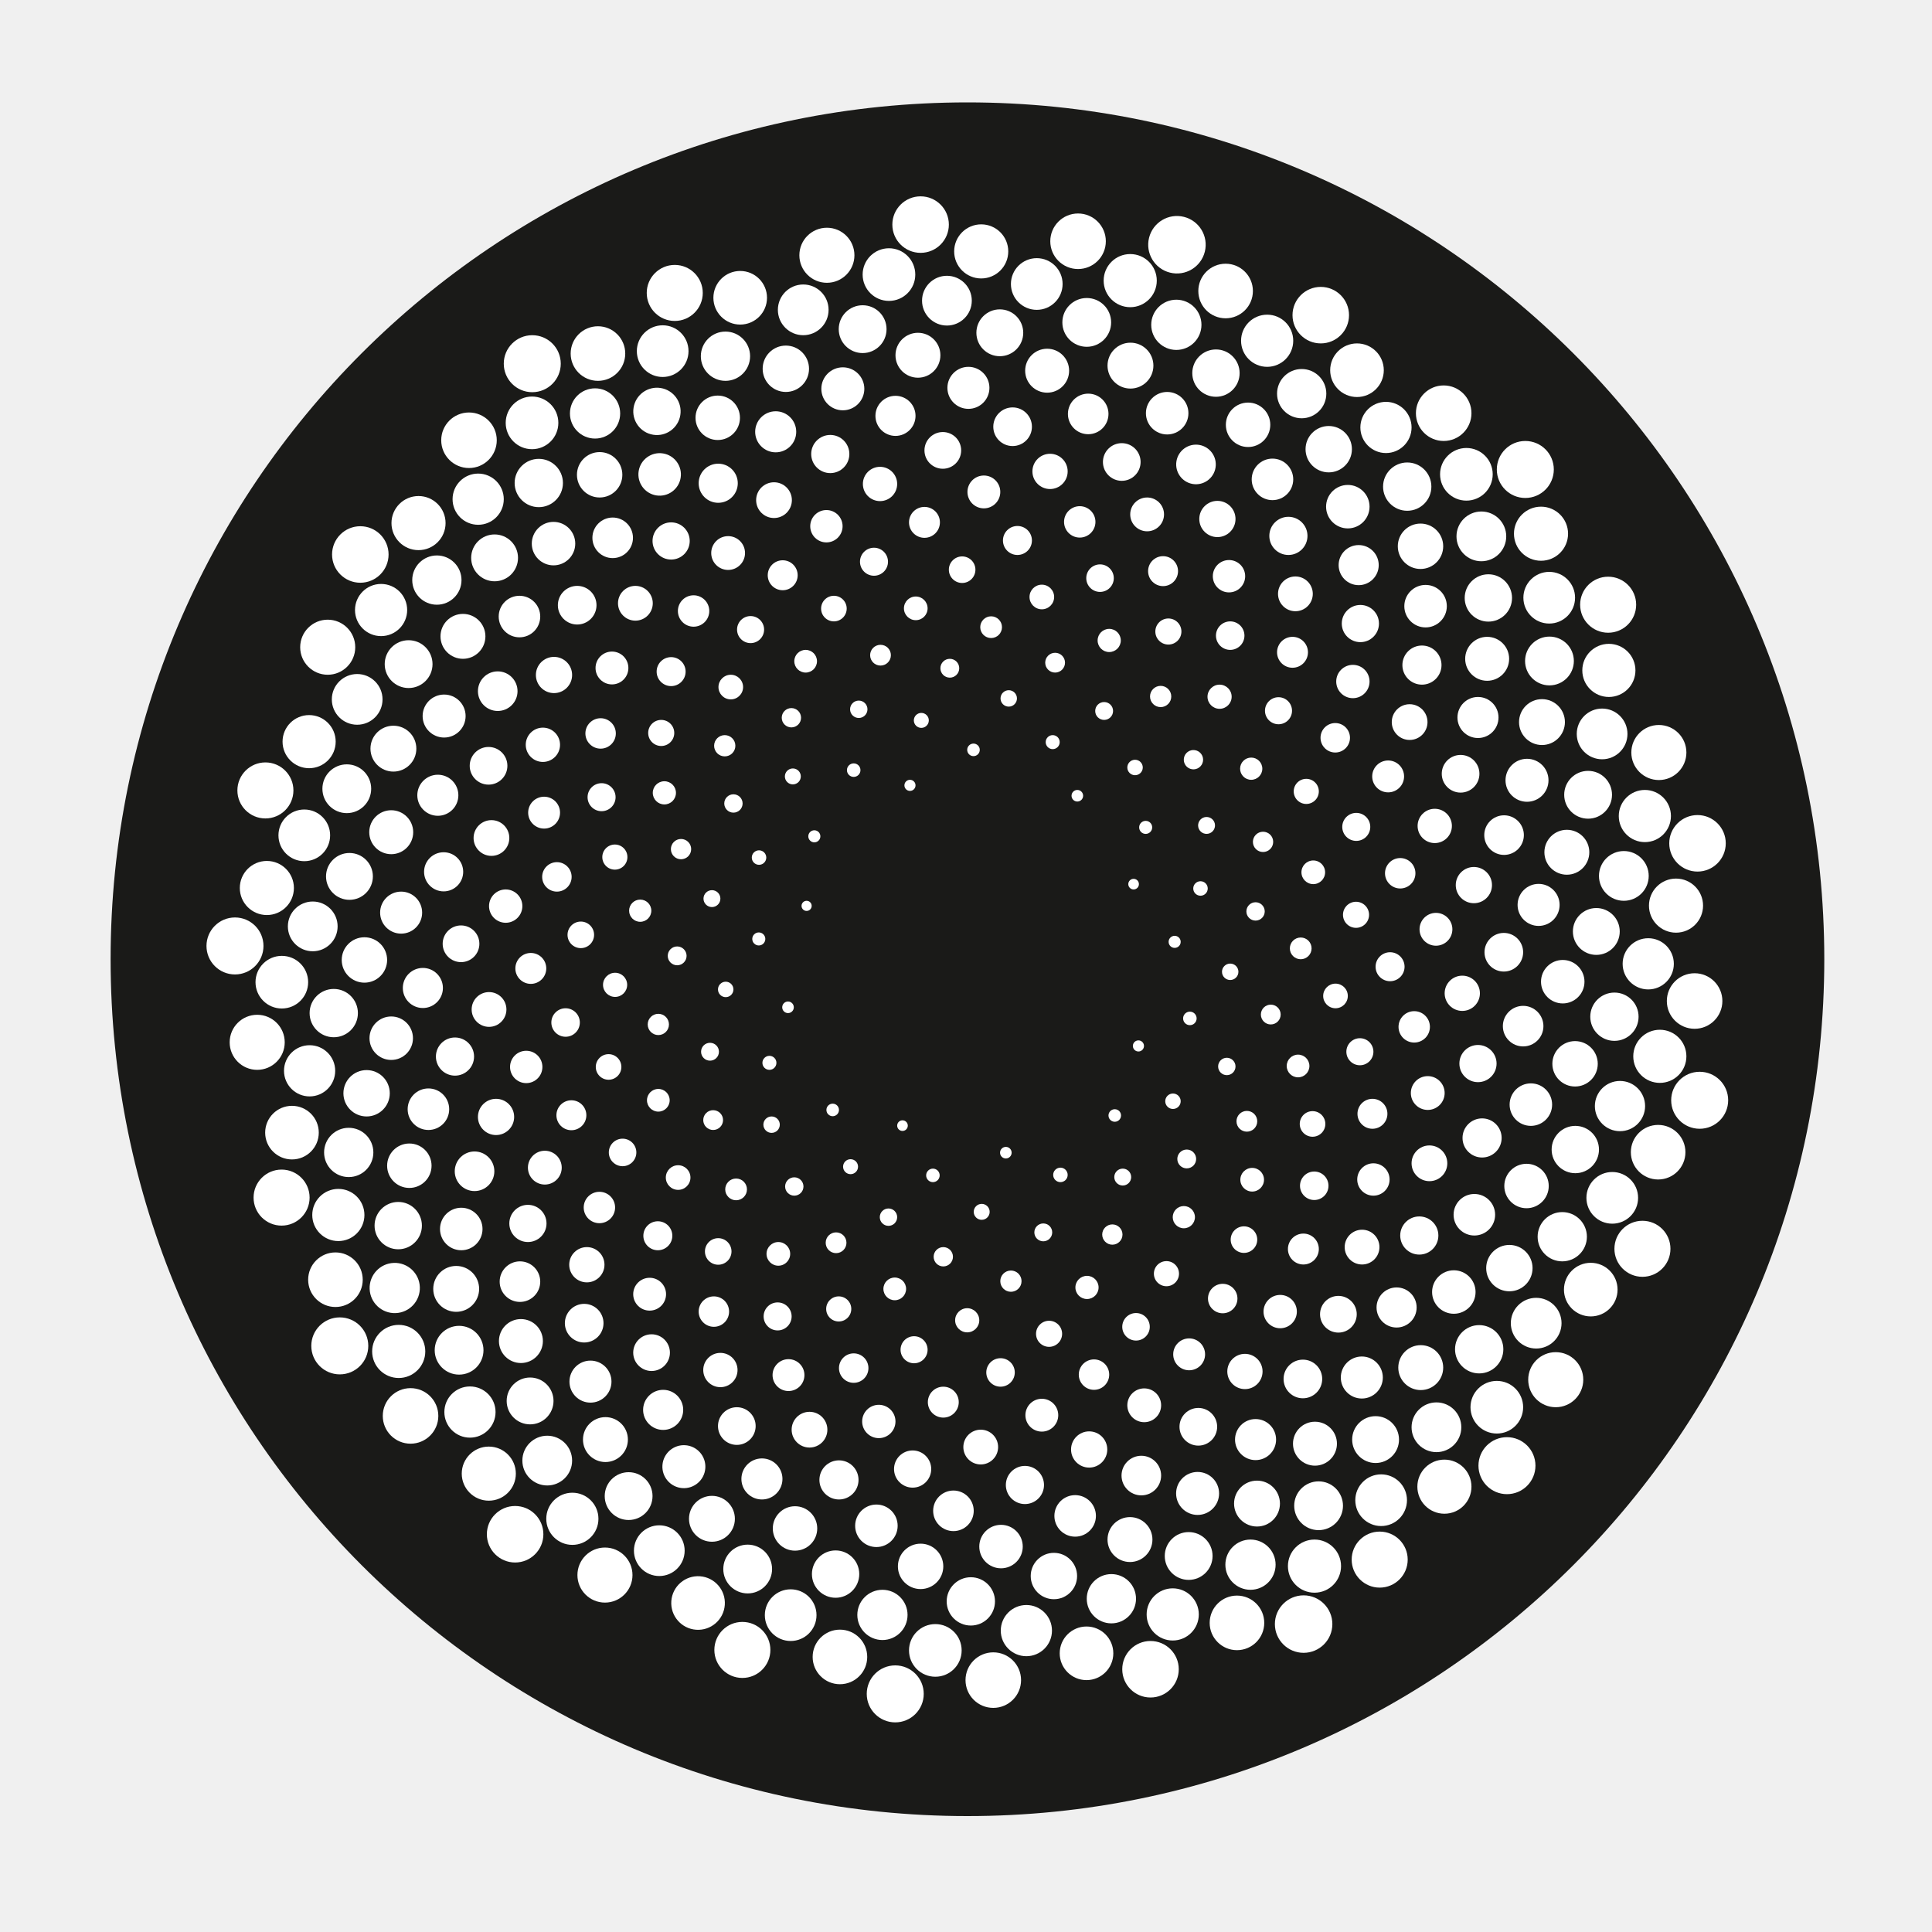
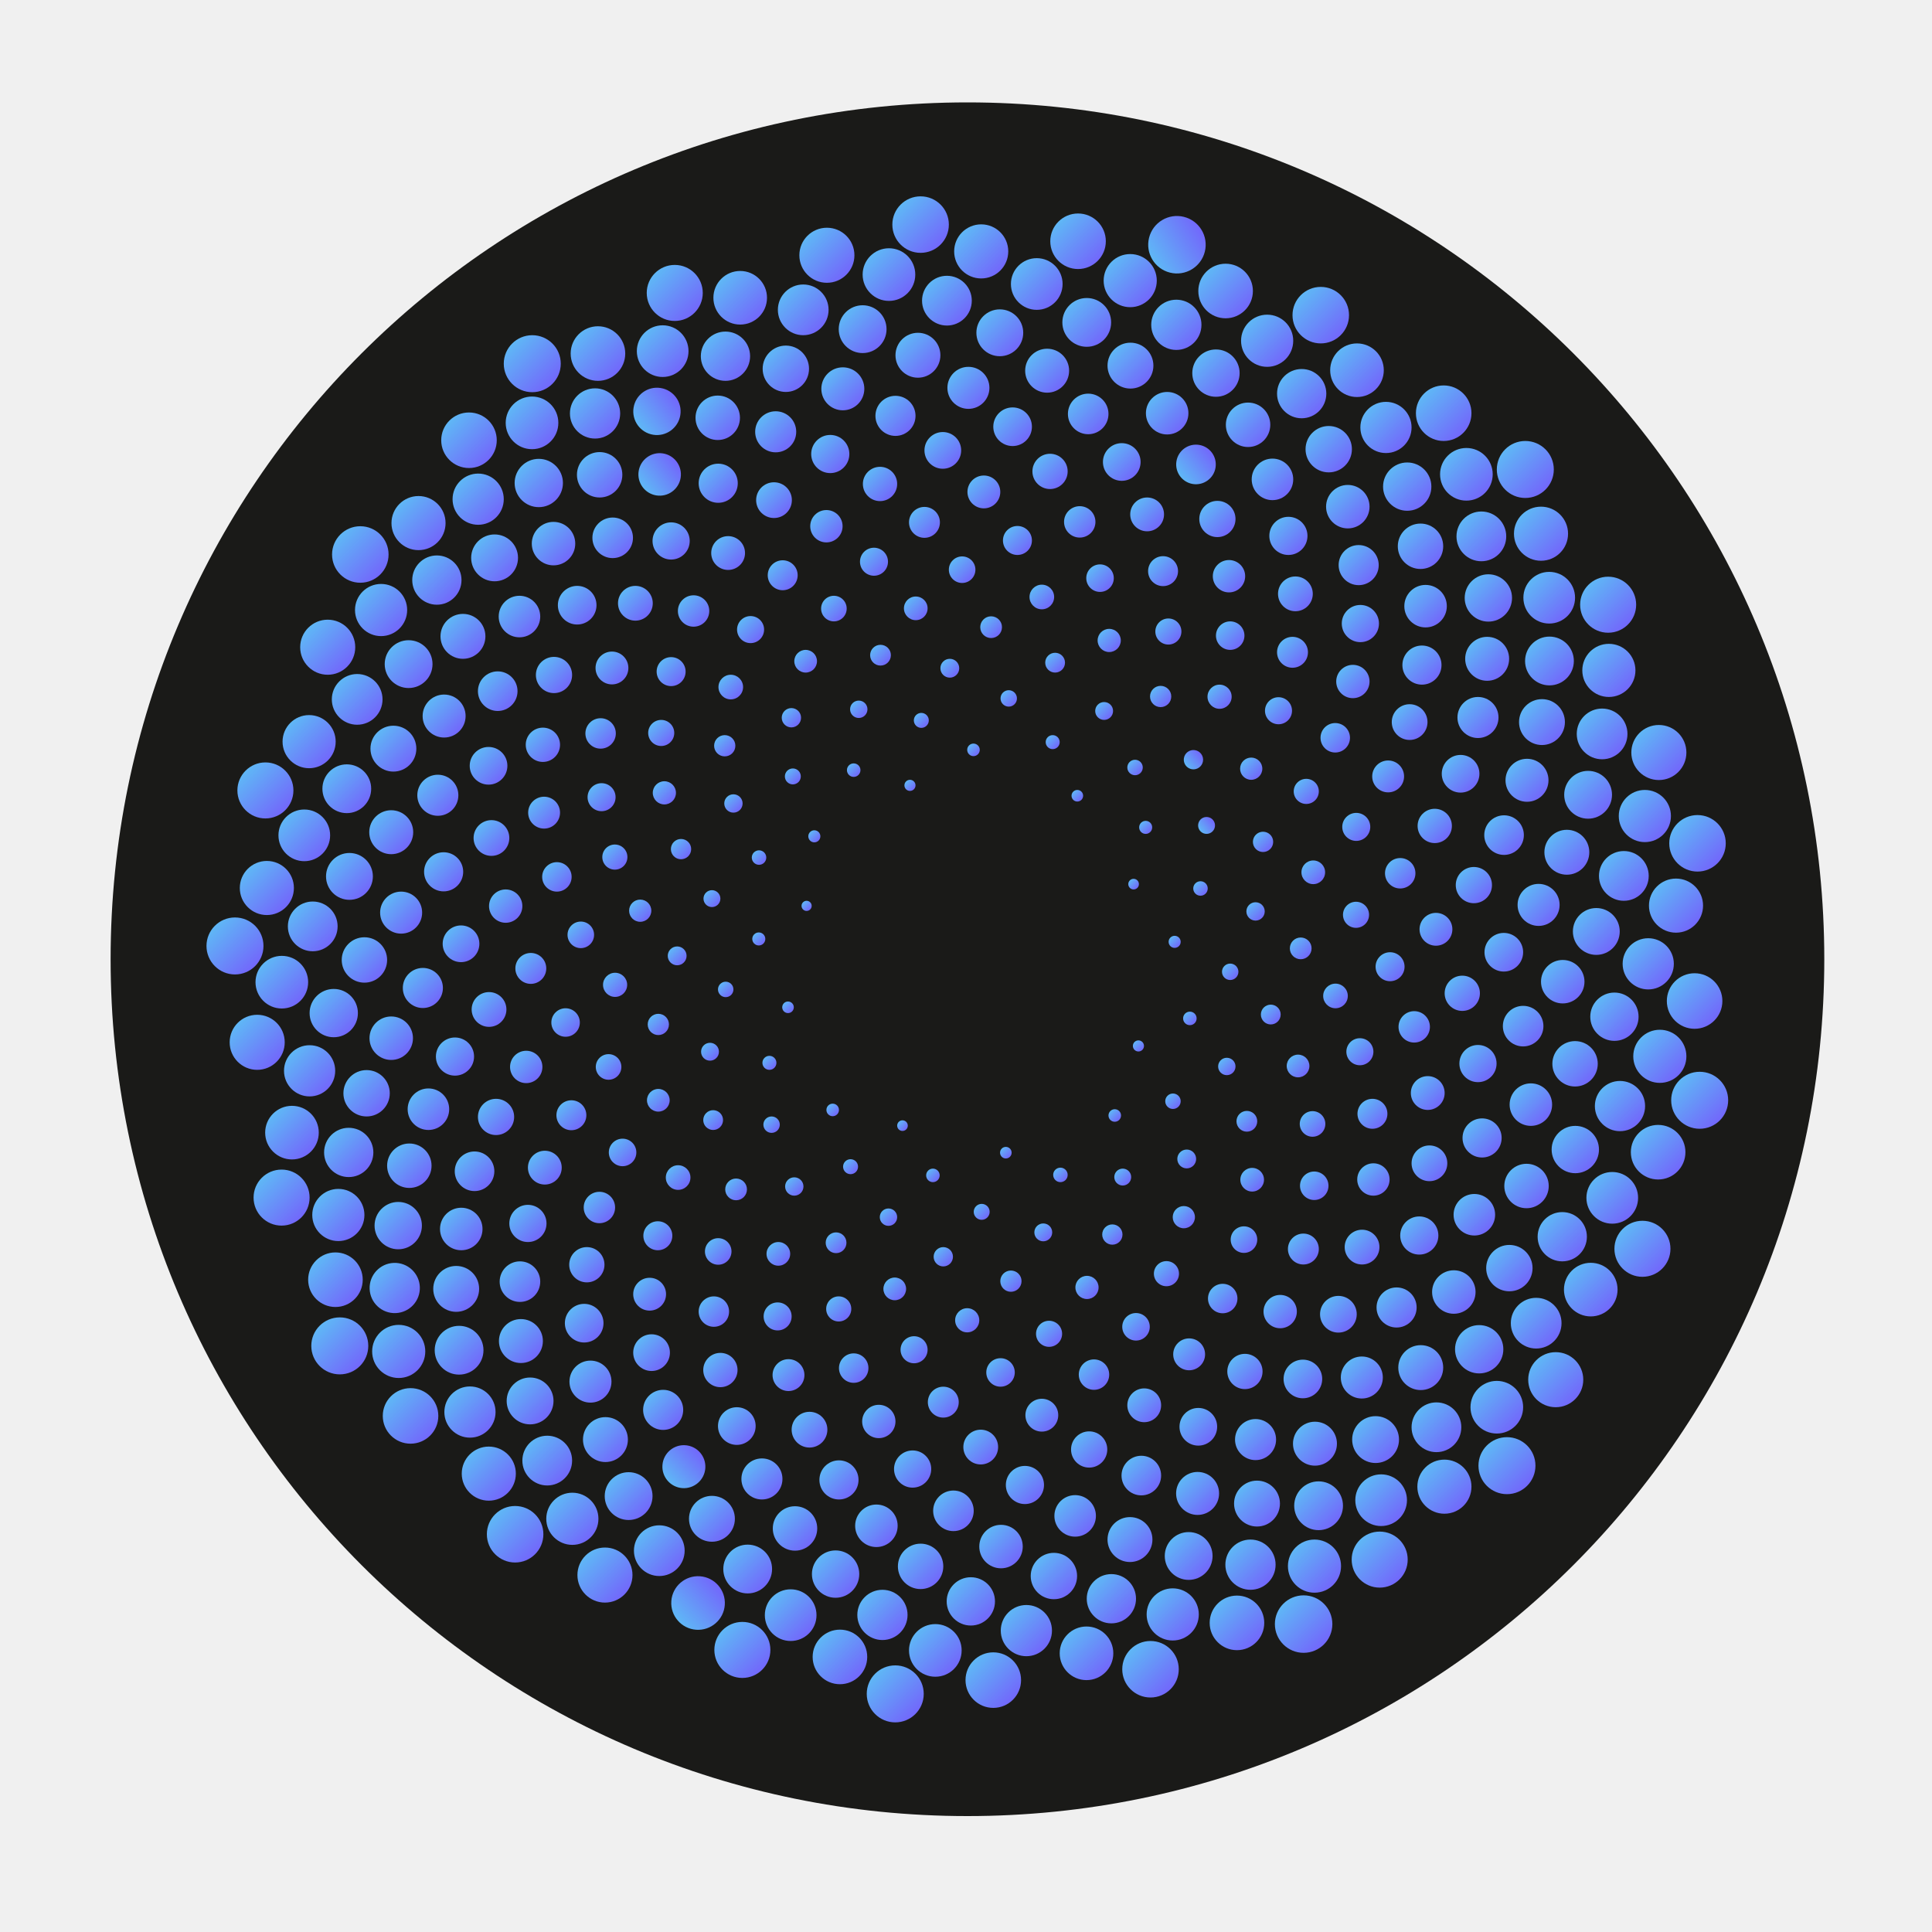
<svg xmlns="http://www.w3.org/2000/svg" version="1.1" viewBox="0 0 800 800">
  <defs>
    <style>
-       .st0 {
-         fill: #1a1a18;
-       }
- 
-       .st1 {
-         fill: #fff;
-       }
+       .st0 { fill: #1a1a18; }
+       .st1 { fill: url(#dotgrad); }
    </style>
+     <linearGradient id="dotgrad" x1="0%" y1="0%" x2="100%" y2="100%">
+       <stop offset="0%" style="stop-color:#5bc8f5" />
+       <stop offset="100%" style="stop-color:#7657FC" />
+     </linearGradient>
  </defs>
  <g id="Layer_2">
    <circle class="st0" cx="400.6" cy="397.2" r="354.8" />
  </g>
  <g id="_x32_">
    <g>
      <circle class="st1" cx="334" cy="375.1" r="2.1" />
      <circle class="st1" cx="469.4" cy="366.1" r="2.2" />
      <circle class="st1" cx="373.7" cy="466.1" r="2.2" />
      <circle class="st1" cx="376.8" cy="325.2" r="2.3" />
      <circle class="st1" cx="471.4" cy="433.1" r="2.3" />
      <circle class="st1" cx="326.3" cy="417.1" r="2.4" />
      <circle class="st1" cx="446.1" cy="329.5" r="2.4" />
      <circle class="st1" cx="416.5" cy="477.3" r="2.4" />
      <circle class="st1" cx="337.2" cy="346.3" r="2.5" />
      <circle class="st1" cx="486.4" cy="390" r="2.5" />
      <circle class="st1" cx="344.8" cy="459.6" r="2.6" />
      <circle class="st1" cx="403.1" cy="310.5" r="2.6" />
      <circle class="st1" cx="461.6" cy="461.9" r="2.6" />
      <circle class="st1" cx="314.2" cy="388.8" r="2.7" />
      <circle class="st1" cx="474.4" cy="342.6" r="2.7" />
      <circle class="st1" cx="386.3" cy="486.7" r="2.8" />
      <circle class="st1" cx="353.5" cy="318.9" r="2.8" />
      <circle class="st1" cx="492.7" cy="421.7" r="2.8" />
      <circle class="st1" cx="318.6" cy="440.1" r="2.9" />
      <circle class="st1" cx="435.9" cy="307.3" r="2.9" />
      <circle class="st1" cx="439.1" cy="486.5" r="3" />
      <circle class="st1" cx="314.3" cy="355.1" r="3" />
      <circle class="st1" cx="497.1" cy="367.9" r="3" />
      <circle class="st1" cx="352.2" cy="483.1" r="3.1" />
      <circle class="st1" cx="381.5" cy="298.3" r="3.1" />
      <circle class="st1" cx="485.7" cy="456" r="3.2" />
      <circle class="st1" cx="300.5" cy="409.7" r="3.2" />
      <circle class="st1" cx="470" cy="317.8" r="3.2" />
      <circle class="st1" cx="406.5" cy="501.8" r="3.3" />
      <circle class="st1" cx="328.3" cy="321.5" r="3.3" />
      <circle class="st1" cx="509.4" cy="402.4" r="3.4" />
      <circle class="st1" cx="319.5" cy="465.7" r="3.4" />
      <circle class="st1" cx="417.7" cy="289.2" r="3.4" />
      <circle class="st1" cx="464.9" cy="487.4" r="3.5" />
      <circle class="st1" cx="294.8" cy="372.1" r="3.5" />
      <circle class="st1" cx="499.8" cy="341.9" r="3.5" transform="translate(82.2 780.5) rotate(-80.8)" />
      <circle class="st1" cx="367.9" cy="504" r="3.6" />
      <circle class="st1" cx="355.6" cy="293.7" r="3.6" />
      <circle class="st1" cx="508" cy="441.6" r="3.6" />
      <circle class="st1" cx="294" cy="435.5" r="3.7" />
      <circle class="st1" cx="457.2" cy="294.4" r="3.7" />
      <circle class="st1" cx="432" cy="510.3" r="3.7" />
      <circle class="st1" cx="303.7" cy="332.7" r="3.8" />
      <circle class="st1" cx="519.9" cy="377.4" r="3.8" />
      <circle class="st1" cx="328.9" cy="491.3" r="3.8" />
      <circle class="st1" cx="393.3" cy="276.7" r="3.9" />
      <circle class="st1" cx="491.4" cy="479.9" r="3.9" />
      <circle class="st1" cx="280.4" cy="395.8" r="3.9" />
      <circle class="st1" cx="494.3" cy="314.7" r="4" transform="translate(104.5 752.2) rotate(-80.8)" />
      <circle class="st1" cx="390.6" cy="520.4" r="4" />
      <circle class="st1" cx="327.7" cy="297.2" r="4" />
      <circle class="st1" cx="526.2" cy="420.1" r="4.1" />
      <circle class="st1" cx="295.3" cy="463.8" r="4.1" />
      <circle class="st1" cx="436.9" cy="274.4" r="4.1" />
      <circle class="st1" cx="460.6" cy="511.2" r="4.2" />
      <circle class="st1" cx="282" cy="351.6" r="4.2" />
      <circle class="st1" cx="523" cy="348.6" r="4.2" />
      <circle class="st1" cx="346.2" cy="514.6" r="4.3" />
      <circle class="st1" cx="364.6" cy="271.3" r="4.3" />
      <circle class="st1" cx="516.3" cy="464.3" r="4.3" />
      <circle class="st1" cx="272.6" cy="424.2" r="4.4" />
      <circle class="st1" cx="480.6" cy="288.4" r="4.4" />
      <circle class="st1" cx="418.6" cy="530.5" r="4.4" />
      <circle class="st1" cx="300.1" cy="308.8" r="4.4" />
      <circle class="st1" cx="538.6" cy="392.7" r="4.5" />
      <circle class="st1" cx="304.8" cy="492.5" r="4.5" />
      <circle class="st1" cx="410.4" cy="259.7" r="4.5" />
      <circle class="st1" cx="490.2" cy="504" r="4.6" />
      <circle class="st1" cx="265.1" cy="377.1" r="4.6" />
      <circle class="st1" cx="518.1" cy="318.3" r="4.6" />
      <circle class="st1" cx="370.5" cy="533.7" r="4.7" />
      <circle class="st1" cx="333.6" cy="273.8" r="4.7" />
      <circle class="st1" cx="537.5" cy="441.4" r="4.7" />
      <circle class="st1" cx="272.6" cy="455.6" r="4.7" />
      <circle class="st1" cx="459.3" cy="265.2" r="4.8" />
      <circle class="st1" cx="450.1" cy="533.1" r="4.8" />
      <circle class="st1" cx="275.1" cy="328.3" r="4.8" />
      <circle class="st1" cx="543.8" cy="361.2" r="4.9" />
      <circle class="st1" cx="322.3" cy="519.2" r="4.9" />
      <circle class="st1" cx="379.2" cy="251.9" r="4.9" />
      <circle class="st1" cx="518.5" cy="488.5" r="4.9" />
      <circle class="st1" cx="254.7" cy="407.8" r="5" />
      <circle class="st1" cx="505" cy="288.5" r="5" />
      <circle class="st1" cx="400.5" cy="546.7" r="5" />
      <circle class="st1" cx="302.6" cy="284.5" r="5.1" />
      <circle class="st1" cx="553" cy="412.4" r="5.1" />
      <circle class="st1" cx="280.8" cy="487.6" r="5.1" />
      <circle class="st1" cx="431.4" cy="247.2" r="5.1" />
      <circle class="st1" cx="483" cy="527.4" r="5.2" />
      <circle class="st1" cx="254.6" cy="354.9" r="5.2" />
      <circle class="st1" cx="540.9" cy="327.7" r="5.2" />
      <circle class="st1" cx="347.3" cy="542" r="5.2" />
      <circle class="st1" cx="345.3" cy="252" r="5.3" />
      <circle class="st1" cx="543.5" cy="465.4" r="5.3" />
      <circle class="st1" cx="252" cy="441.8" r="5.3" />
      <circle class="st1" cx="483.8" cy="261.5" r="5.4" />
      <circle class="st1" cx="434.4" cy="552.3" r="5.4" />
      <circle class="st1" cx="273.8" cy="303.5" r="5.4" />
      <circle class="st1" cx="561.5" cy="378.8" r="5.4" />
      <circle class="st1" cx="297.4" cy="518.2" r="5.5" />
      <circle class="st1" cx="398.4" cy="235.9" r="5.5" />
      <circle class="st1" cx="515.1" cy="513.3" r="5.5" />
      <circle class="st1" cx="240.5" cy="387.1" r="5.5" />
      <circle class="st1" cx="529.4" cy="294.3" r="5.6" />
      <circle class="st1" cx="378.5" cy="558.9" r="5.6" />
      <circle class="st1" cx="310.8" cy="260.7" r="5.6" />
      <circle class="st1" cx="563.1" cy="435.5" r="5.6" />
      <circle class="st1" cx="257.8" cy="477.2" r="5.7" />
      <circle class="st1" cx="455.5" cy="239.4" r="5.7" />
      <circle class="st1" cx="470.4" cy="549.4" r="5.7" />
      <circle class="st1" cx="249.1" cy="330.1" r="5.8" />
      <circle class="st1" cx="561.6" cy="342.4" r="5.8" />
      <circle class="st1" cx="322" cy="545.1" r="5.8" />
      <circle class="st1" cx="361.9" cy="232.6" r="5.8" />
      <circle class="st1" cx="544.2" cy="491" r="5.9" />
      <circle class="st1" cx="234.2" cy="423.4" r="5.9" />
      <circle class="st1" cx="509.4" cy="263.2" r="5.9" />
      <circle class="st1" cx="414.3" cy="568.3" r="5.9" />
      <circle class="st1" cx="277.9" cy="278.1" r="6" />
      <circle class="st1" cx="575.6" cy="400.3" r="6" />
      <circle class="st1" cx="272.4" cy="511.7" r="6" />
      <circle class="st1" cx="421.3" cy="223.8" r="6" />
      <circle class="st1" cx="506.3" cy="537.7" r="6.1" />
      <circle class="st1" cx="230.6" cy="363.1" r="6.1" />
      <circle class="st1" cx="552.9" cy="305.5" r="6.1" />
      <circle class="st1" cx="353.5" cy="566.5" r="6.1" />
      <circle class="st1" cx="324.1" cy="238.2" r="6.2" />
      <circle class="st1" cx="568.3" cy="461.2" r="6.2" />
      <circle class="st1" cx="236.6" cy="461.8" r="6.2" />
      <circle class="st1" cx="481.6" cy="236.5" r="6.2" />
      <circle class="st1" cx="453" cy="569.2" r="6.3" />
      <circle class="st1" cx="248.7" cy="303.7" r="6.3" />
      <circle class="st1" cx="579.8" cy="361.6" r="6.3" />
      <circle class="st1" cx="295.6" cy="543.1" r="6.3" />
      <circle class="st1" cx="382.8" cy="216.3" r="6.4" />
      <circle class="st1" cx="539.7" cy="517.2" r="6.4" />
      <circle class="st1" cx="219.8" cy="401" r="6.4" />
      <circle class="st1" cx="535.2" cy="270.1" r="6.4" />
      <circle class="st1" cx="390.6" cy="580.6" r="6.4" />
      <circle class="st1" cx="287.2" cy="253" r="6.5" />
      <circle class="st1" cx="585.6" cy="425.2" r="6.5" />
      <circle class="st1" cx="248.2" cy="500" r="6.5" />
      <circle class="st1" cx="447.1" cy="216.1" r="6.5" />
      <circle class="st1" cx="492.4" cy="560.8" r="6.6" />
      <circle class="st1" cx="225.3" cy="336.5" r="6.6" />
      <circle class="st1" cx="574.8" cy="321.5" r="6.6" />
      <circle class="st1" cx="326.5" cy="569.4" r="6.6" />
      <circle class="st1" cx="342.2" cy="217.9" r="6.7" />
      <circle class="st1" cx="568.7" cy="488.4" r="6.7" />
      <circle class="st1" cx="217.9" cy="441.8" r="6.7" />
      <circle class="st1" cx="508.9" cy="238.6" r="6.7" />
      <circle class="st1" cx="431.4" cy="586" r="6.8" />
      <circle class="st1" cx="253.4" cy="276.6" r="6.8" />
      <circle class="st1" cx="594.6" cy="384.8" r="6.8" />
      <circle class="st1" cx="269" cy="535.9" r="6.8" />
      <circle class="st1" cx="407.4" cy="203.7" r="6.8" />
      <circle class="st1" cx="530.1" cy="543.1" r="6.9" />
      <circle class="st1" cx="209.4" cy="375.2" r="6.9" />
      <circle class="st1" cx="560.2" cy="282.2" r="6.9" />
      <circle class="st1" cx="363.9" cy="588.6" r="6.9" />
      <circle class="st1" cx="301.5" cy="229" r="7" />
      <circle class="st1" cx="591.2" cy="452.6" r="7" />
      <circle class="st1" cx="225.6" cy="483.5" r="7" />
      <circle class="st1" cx="475" cy="213" r="7" />
      <circle class="st1" cx="473.8" cy="581.9" r="7" />
      <circle class="st1" cx="224.8" cy="308.4" r="7.1" />
      <circle class="st1" cx="594.1" cy="342" r="7.1" />
      <circle class="st1" cx="298.3" cy="567.3" r="7.1" />
      <circle class="st1" cx="364.4" cy="200.4" r="7.1" />
      <circle class="st1" cx="564" cy="516.4" r="7.2" />
      <circle class="st1" cx="202.5" cy="418" r="7.2" />
      <circle class="st1" cx="536.4" cy="245.9" r="7.2" />
      <circle class="st1" cx="406.1" cy="599.2" r="7.2" />
      <circle class="st1" cx="263.1" cy="249.8" r="7.2" />
      <circle class="st1" cx="605.5" cy="411.3" r="7.3" />
      <circle class="st1" cx="243" cy="523.7" r="7.3" />
      <circle class="st1" cx="434.8" cy="195.2" r="7.3" />
      <circle class="st1" cx="515.5" cy="567.9" r="7.3" />
      <circle class="st1" cx="203.5" cy="347" r="7.4" />
      <circle class="st1" cx="583.7" cy="299" r="7.4" />
      <circle class="st1" cx="335.2" cy="592" r="7.4" />
      <circle class="st1" cx="320.5" cy="207.1" r="7.4" />
      <circle class="st1" cx="591.9" cy="481.7" r="7.4" />
      <circle class="st1" cx="205.4" cy="462.5" r="7.5" />
      <circle class="st1" cx="504.1" cy="214.9" r="7.5" />
      <circle class="st1" cx="451" cy="600.2" r="7.5" />
      <circle class="st1" cx="229.4" cy="279.5" r="7.5" />
      <circle class="st1" cx="610.3" cy="366.5" r="7.5" />
      <circle class="st1" cx="269.8" cy="560.1" r="7.6" />
      <circle class="st1" cx="390.4" cy="186.5" r="7.6" />
      <circle class="st1" cx="554.2" cy="544.2" r="7.6" />
      <circle class="st1" cx="190.9" cy="390.8" r="7.6" />
      <circle class="st1" cx="563.3" cy="258.2" r="7.7" />
      <circle class="st1" cx="377.9" cy="608.3" r="7.7" />
      <circle class="st1" cx="277.9" cy="224" r="7.7" />
      <circle class="st1" cx="612" cy="440.4" r="7.7" />
      <circle class="st1" cx="218.6" cy="506.6" r="7.7" />
      <circle class="st1" cx="464.5" cy="191.3" r="7.8" />
      <circle class="st1" cx="496.2" cy="590.8" r="7.8" />
      <circle class="st1" cx="202.3" cy="317.1" r="7.8" />
      <circle class="st1" cx="604.8" cy="320.4" r="7.8" />
      <circle class="st1" cx="305.1" cy="590.5" r="7.8" />
      <circle class="st1" cx="343.8" cy="188" r="7.9" />
      <circle class="st1" cx="587.7" cy="511.6" r="7.9" />
      <circle class="st1" cx="188.4" cy="437.5" r="7.9" />
      <circle class="st1" cx="533.5" cy="221.9" r="7.9" />
      <circle class="st1" cx="424.4" cy="614.9" r="7.9" />
      <circle class="st1" cx="239" cy="250.6" r="8" />
      <circle class="st1" cx="622.7" cy="394.3" r="8" />
      <circle class="st1" cx="241.9" cy="547.9" r="8" />
      <circle class="st1" cx="419.3" cy="176.7" r="8" />
      <circle class="st1" cx="539.5" cy="571" r="8" />
      <circle class="st1" cx="183.7" cy="361" r="8.1" />
      <circle class="st1" cx="588.8" cy="275.4" r="8.1" />
      <circle class="st1" cx="347.4" cy="612.8" r="8.1" />
      <circle class="st1" cx="297.4" cy="200.1" r="8.1" />
      <circle class="st1" cx="613.7" cy="471.2" r="8.1" />
      <circle class="st1" cx="196.5" cy="485" r="8.2" />
      <circle class="st1" cx="495.4" cy="192.3" r="8.2" transform="translate(226.2 650.6) rotate(-80.8)" />
      <circle class="st1" cx="472.6" cy="611" r="8.2" />
      <circle class="st1" cx="206.1" cy="286.2" r="8.2" />
      <circle class="st1" cx="622.8" cy="345.8" r="8.2" />
      <circle class="st1" cx="274.6" cy="583.8" r="8.3" />
      <circle class="st1" cx="370.8" cy="172.2" r="8.3" />
      <circle class="st1" cx="578.3" cy="541.4" r="8.3" />
      <circle class="st1" cx="175.1" cy="409.1" r="8.3" />
      <circle class="st1" cx="562.6" cy="234" r="8.3" />
      <circle class="st1" cx="394.8" cy="625.6" r="8.4" />
      <circle class="st1" cx="253.7" cy="222.7" r="8.4" />
      <circle class="st1" cx="630.7" cy="424.9" r="8.4" />
      <circle class="st1" cx="215.3" cy="530.7" r="8.4" />
      <circle class="st1" cx="450.6" cy="171.4" r="8.4" />
      <circle class="st1" cx="519.9" cy="596.1" r="8.5" />
      <circle class="st1" cx="181.3" cy="329.3" r="8.5" />
      <circle class="st1" cx="612" cy="297.1" r="8.5" />
      <circle class="st1" cx="315.5" cy="612.4" r="8.5" />
      <circle class="st1" cx="321.2" cy="178.8" r="8.5" />
      <circle class="st1" cx="610.5" cy="503" r="8.6" />
      <circle class="st1" cx="177.4" cy="459.3" r="8.6" />
      <circle class="st1" cx="526.9" cy="198.5" r="8.6" />
      <circle class="st1" cx="445.2" cy="627.7" r="8.6" />
      <circle class="st1" cx="215.1" cy="255.3" r="8.6" />
      <circle class="st1" cx="637.1" cy="374.7" r="8.7" />
      <circle class="st1" cx="244.5" cy="572.1" r="8.7" />
      <circle class="st1" cx="401" cy="160.6" r="8.7" />
      <circle class="st1" cx="563.9" cy="570.4" r="8.7" />
      <circle class="st1" cx="166.1" cy="377.9" r="8.7" />
      <circle class="st1" cx="590.3" cy="251" r="8.8" />
      <circle class="st1" cx="362.9" cy="631.8" r="8.8" />
      <circle class="st1" cx="273.2" cy="196.6" r="8.8" transform="translate(35.4 434.7) rotate(-80.8)" />
      <circle class="st1" cx="633.9" cy="457.4" r="8.8" />
      <circle class="st1" cx="191" cy="508.9" r="8.8" />
      <circle class="st1" cx="483.3" cy="171.1" r="8.8" />
      <circle class="st1" cx="495.9" cy="618.4" r="8.9" />
      <circle class="st1" cx="183.9" cy="296.5" r="8.9" />
      <circle class="st1" cx="632.3" cy="323.1" r="8.9" />
      <circle class="st1" cx="283" cy="606.9" r="8.9" transform="translate(-342.4 846.2) rotate(-85.9)" />
      <circle class="st1" cx="349" cy="161" r="8.9" />
      <circle class="st1" cx="602" cy="535" r="9" />
      <circle class="st1" cx="162" cy="429.9" r="9" />
      <circle class="st1" cx="558.1" cy="209.8" r="9" />
      <circle class="st1" cx="414.5" cy="640.4" r="9" />
      <circle class="st1" cx="229.2" cy="225.1" r="9" />
      <circle class="st1" cx="647.1" cy="406.5" r="9" />
      <circle class="st1" cx="215.7" cy="555.3" r="9.1" />
      <circle class="st1" cx="433.6" cy="153.5" r="9.1" />
      <circle class="st1" cx="544.5" cy="597.8" r="9.1" />
      <circle class="st1" cx="162" cy="344.6" r="9.1" />
      <circle class="st1" cx="615.8" cy="272.8" r="9.1" />
      <circle class="st1" cx="329.2" cy="632.9" r="9.2" />
      <circle class="st1" cx="297.2" cy="173" r="9.2" />
      <circle class="st1" cx="632.1" cy="491.1" r="9.2" />
      <circle class="st1" cx="169.5" cy="482.7" r="9.2" />
      <circle class="st1" cx="516.8" cy="175.9" r="9.2" />
      <circle class="st1" cx="467.9" cy="637.5" r="9.3" />
      <circle class="st1" cx="191.7" cy="263.5" r="9.3" />
      <circle class="st1" cx="648.8" cy="352.9" r="9.3" />
      <circle class="st1" cx="250.7" cy="596.1" r="9.3" />
      <circle class="st1" cx="380.1" cy="147.1" r="9.3" />
      <circle class="st1" cx="588.3" cy="566.3" r="9.3" />
      <circle class="st1" cx="150.9" cy="397.5" r="9.4" />
      <circle class="st1" cx="588.2" cy="226.2" r="9.4" />
      <circle class="st1" cx="381.2" cy="648.6" r="9.4" />
      <circle class="st1" cx="248.3" cy="196.6" r="9.4" />
      <circle class="st1" cx="652.2" cy="440.5" r="9.4" />
      <circle class="st1" cx="188.9" cy="533.7" r="9.5" />
      <circle class="st1" cx="468.1" cy="151.4" r="9.5" />
      <circle class="st1" cx="520.5" cy="622.6" r="9.5" />
      <circle class="st1" cx="162.9" cy="310" r="9.5" />
      <circle class="st1" cx="638.5" cy="299" r="9.5" />
      <circle class="st1" cx="294.8" cy="628.9" r="9.5" />
      <circle class="st1" cx="325.4" cy="152.7" r="9.6" />
      <circle class="st1" cx="625" cy="525.1" r="9.6" />
      <circle class="st1" cx="151.8" cy="452.7" r="9.6" />
      <circle class="st1" cx="550.2" cy="186" r="9.6" />
      <circle class="st1" cx="436.4" cy="652.6" r="9.6" />
      <circle class="st1" cx="204.8" cy="231" r="9.7" />
      <circle class="st1" cx="661" cy="385.7" r="9.7" />
      <circle class="st1" cx="219.5" cy="580.1" r="9.7" />
      <circle class="st1" cx="414" cy="137.8" r="9.7" />
      <circle class="st1" cx="569.6" cy="596.1" r="9.7" />
      <circle class="st1" cx="144.7" cy="362.9" r="9.7" />
      <circle class="st1" cx="616.3" cy="247.6" r="9.8" />
      <circle class="st1" cx="346" cy="651.8" r="9.8" />
      <circle class="st1" cx="272.2" cy="170.4" r="9.8" transform="translate(60.3 411.8) rotate(-80.8)" />
      <circle class="st1" cx="652.3" cy="476" r="9.8" />
      <circle class="st1" cx="164.9" cy="507.5" r="9.8" />
      <circle class="st1" cx="503.5" cy="154.5" r="9.8" />
      <circle class="st1" cx="492.2" cy="644.3" r="9.9" />
      <circle class="st1" cx="169.2" cy="275" r="9.9" />
      <circle class="st1" cx="657.6" cy="329.1" r="9.9" />
      <circle class="st1" cx="260.3" cy="619.5" r="9.9" />
      <circle class="st1" cx="357.2" cy="136.3" r="9.9" />
      <circle class="st1" cx="612.5" cy="558.7" r="10" />
      <circle class="st1" cx="138.2" cy="419.5" r="10" />
      <circle class="st1" cx="582.7" cy="201.5" r="10" />
      <circle class="st1" cx="402" cy="663.1" r="10" />
      <circle class="st1" cx="223.1" cy="200" r="10" />
      <circle class="st1" cx="668.5" cy="421" r="10" />
      <circle class="st1" cx="190.1" cy="559.1" r="10.1" />
      <circle class="st1" cx="450" cy="133.5" r="10.1" />
      <circle class="st1" cx="546" cy="623.5" r="10.1" />
      <circle class="st1" cx="143.6" cy="326.6" r="10.1" />
      <circle class="st1" cx="641.6" cy="273.7" r="10.1" />
      <circle class="st1" cx="309.6" cy="649.7" r="10.1" />
      <circle class="st1" cx="300.4" cy="147.5" r="10.2" />
      <circle class="st1" cx="646.9" cy="512.1" r="10.2" />
      <circle class="st1" cx="144.4" cy="477.2" r="10.2" />
      <circle class="st1" cx="539" cy="163" r="10.2" />
      <circle class="st1" cx="460.2" cy="662" r="10.2" />
      <circle class="st1" cx="180.9" cy="240.2" r="10.2" />
      <circle class="st1" cx="672.4" cy="362.7" r="10.3" />
      <circle class="st1" cx="226.6" cy="604.8" r="10.3" />
      <circle class="st1" cx="392.1" cy="124.5" r="10.3" />
      <circle class="st1" cx="594.8" cy="591" r="10.3" />
      <circle class="st1" cx="129.5" cy="383.6" r="10.3" />
      <circle class="st1" cx="613.4" cy="222.1" r="10.3" />
      <circle class="st1" cx="365.4" cy="668.7" r="10.4" />
      <circle class="st1" cx="246.4" cy="171.2" r="10.4" />
      <circle class="st1" cx="670.8" cy="458" r="10.4" />
      <circle class="st1" cx="163.4" cy="533.3" r="10.4" transform="translate(-20.3 6.7) rotate(-2.2)" />
      <circle class="st1" cx="487.1" cy="134.5" r="10.4" />
      <circle class="st1" cx="517.8" cy="647.9" r="10.4" />
      <circle class="st1" cx="147.9" cy="289.6" r="10.5" />
      <circle class="st1" cx="663.4" cy="303.9" r="10.5" />
      <circle class="st1" cx="273" cy="642.1" r="10.5" />
      <circle class="st1" cx="332.6" cy="128.3" r="10.5" />
      <circle class="st1" cx="636.1" cy="547.9" r="10.5" />
      <circle class="st1" cx="128.2" cy="443.4" r="10.6" />
      <circle class="st1" cx="573.9" cy="177" r="10.6" />
      <circle class="st1" cx="425" cy="675.2" r="10.6" />
      <circle class="st1" cx="198" cy="206.7" r="10.6" />
      <circle class="st1" cx="682.5" cy="399.1" r="10.6" />
      <circle class="st1" cx="194.6" cy="584.7" r="10.6" />
      <circle class="st1" cx="429.3" cy="117.6" r="10.7" />
      <circle class="st1" cx="571.9" cy="621.2" r="10.7" />
      <circle class="st1" cx="126" cy="345.9" r="10.7" />
      <circle class="st1" cx="641.5" cy="247.5" r="10.7" />
      <circle class="st1" cx="327.4" cy="668.8" r="10.7" />
      <circle class="st1" cx="274.4" cy="145.4" r="10.7" />
      <circle class="st1" cx="667.6" cy="496" r="10.7" />
      <circle class="st1" cx="140.1" cy="503.1" r="10.8" />
      <circle class="st1" cx="524.7" cy="141.1" r="10.8" />
      <circle class="st1" cx="485.6" cy="668.5" r="10.8" />
      <circle class="st1" cx="157.8" cy="252.6" r="10.8" />
      <circle class="st1" cx="681.1" cy="337.9" r="10.8" />
      <circle class="st1" cx="237" cy="628.9" r="10.8" />
      <circle class="st1" cx="368.1" cy="113.7" r="10.9" />
      <circle class="st1" cx="619.8" cy="582.7" r="10.9" />
      <circle class="st1" cx="116.7" cy="406.7" r="10.9" />
      <circle class="st1" cx="607.2" cy="196.4" r="10.9" />
      <circle class="st1" cx="387.3" cy="683.4" r="10.9" />
      <circle class="st1" cx="220.3" cy="175.1" r="10.9" />
      <circle class="st1" cx="687.3" cy="437.4" r="11" />
      <circle class="st1" cx="165.1" cy="559.6" r="11" />
      <circle class="st1" cx="468" cy="116.2" r="11" />
      <circle class="st1" cx="544.3" cy="648.5" r="11" />
      <circle class="st1" cx="128" cy="307.1" r="11" />
      <circle class="st1" cx="666.2" cy="277.6" r="11" />
      <circle class="st1" cx="288.8" cy="663.4" r="11.1" transform="translate(-393.3 904.4) rotate(-85.9)" />
      <circle class="st1" cx="306.5" cy="123.3" r="11.1" />
      <circle class="st1" cx="658.7" cy="534" r="11.1" />
      <circle class="st1" cx="120.9" cy="469" r="11.1" />
      <circle class="st1" cx="561.9" cy="153.3" r="11.1" />
      <circle class="st1" cx="449.9" cy="684.6" r="11.1" />
      <circle class="st1" cx="173.3" cy="216.6" r="11.2" />
      <circle class="st1" cx="694" cy="375" r="11.2" />
      <circle class="st1" cx="202.4" cy="610.2" r="11.2" />
      <circle class="st1" cx="406.3" cy="104.1" r="11.2" />
      <circle class="st1" cx="598.1" cy="615.6" r="11.2" />
      <circle class="st1" cx="110.5" cy="367.7" r="11.2" />
      <circle class="st1" cx="638.1" cy="221" r="11.2" />
      <circle class="st1" cx="347.8" cy="686.1" r="11.3" />
      <circle class="st1" cx="247.6" cy="146.4" r="11.3" />
      <circle class="st1" cx="686.6" cy="477.1" r="11.3" />
      <circle class="st1" cx="138.9" cy="529.9" r="11.3" />
      <circle class="st1" cx="507.5" cy="120.5" r="11.3" />
      <circle class="st1" cx="512.2" cy="672" r="11.3" />
      <circle class="st1" cx="135.7" cy="268" r="11.4" />
      <circle class="st1" cx="686.9" cy="311.6" r="11.4" />
      <circle class="st1" cx="250.5" cy="652.2" r="11.4" />
      <circle class="st1" cx="342.4" cy="105.7" r="11.4" />
      <circle class="st1" cx="644.2" cy="571.3" r="11.4" />
      <circle class="st1" cx="106.5" cy="431.6" r="11.4" />
      <circle class="st1" cx="597.8" cy="171.1" r="11.5" />
      <circle class="st1" cx="411.3" cy="695.7" r="11.5" />
      <circle class="st1" cx="194.2" cy="182.3" r="11.5" />
      <circle class="st1" cx="701.7" cy="414.5" r="11.5" />
      <circle class="st1" cx="170" cy="586.3" r="11.5" />
      <circle class="st1" cx="446.4" cy="99.9" r="11.5" />
      <circle class="st1" cx="571.3" cy="645.8" r="11.6" />
      <circle class="st1" cx="109.9" cy="327.3" r="11.6" />
      <circle class="st1" cx="665.9" cy="250.4" r="11.6" />
      <circle class="st1" cx="307.4" cy="683.2" r="11.6" />
      <circle class="st1" cx="279.4" cy="121.3" r="11.6" />
      <circle class="st1" cx="680.1" cy="517.1" r="11.6" />
      <circle class="st1" cx="116.6" cy="495.9" r="11.6" />
      <circle class="st1" cx="546.9" cy="130.5" r="11.7" />
      <circle class="st1" cx="476.4" cy="691.2" r="11.7" />
      <circle class="st1" cx="149.2" cy="229.6" r="11.7" />
      <circle class="st1" cx="702.9" cy="349.2" r="11.7" />
      <circle class="st1" cx="213.3" cy="635.3" r="11.7" />
      <circle class="st1" cx="381.2" cy="93" r="11.7" />
      <circle class="st1" cx="624" cy="606.9" r="11.8" />
      <circle class="st1" cx="97.3" cy="391.7" r="11.8" />
      <circle class="st1" cx="631.6" cy="194.4" r="11.8" />
      <circle class="st1" cx="370.7" cy="701.4" r="11.8" />
      <circle class="st1" cx="220.4" cy="150.6" r="11.8" />
      <circle class="st1" cx="703.8" cy="455.6" r="11.8" />
      <circle class="st1" cx="140.7" cy="557.3" r="11.8" />
      <circle class="st1" cx="487.6" cy="101.5" r="11.9" transform="translate(270.9 549.9) rotate(-76)" />
      <circle class="st1" cx="539.8" cy="672.5" r="11.9" />
    </g>
  </g>
</svg>
